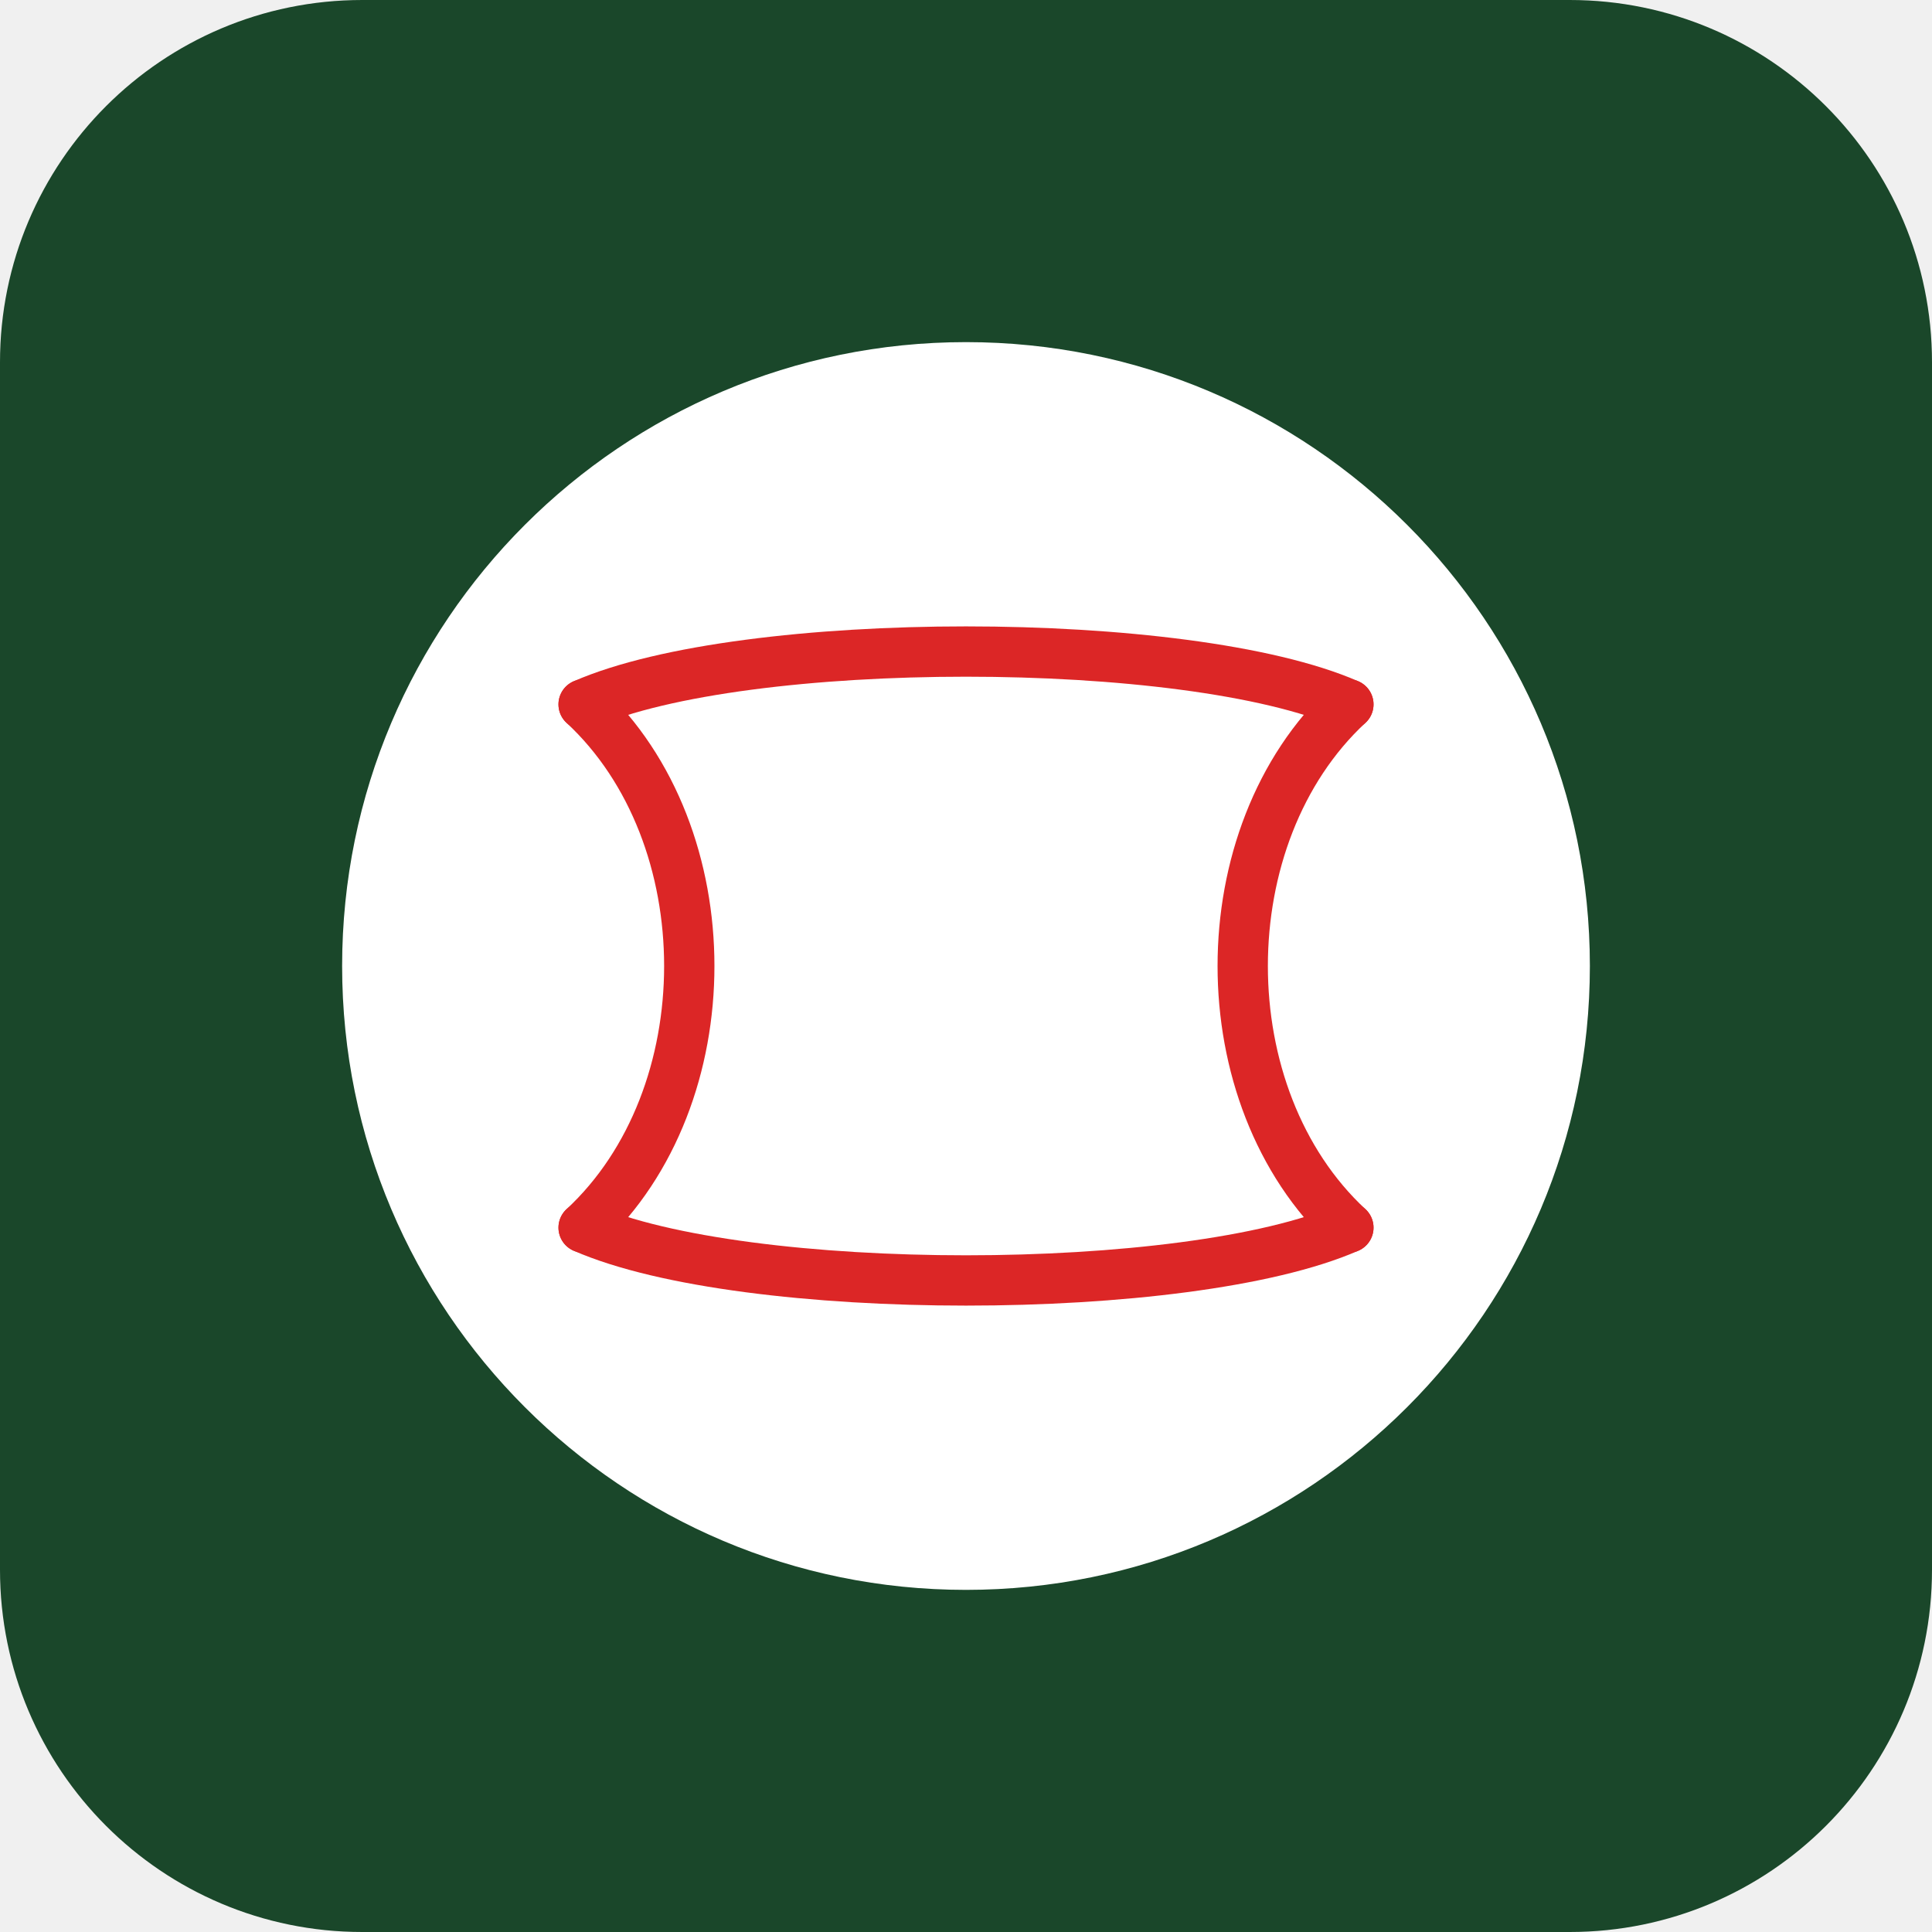
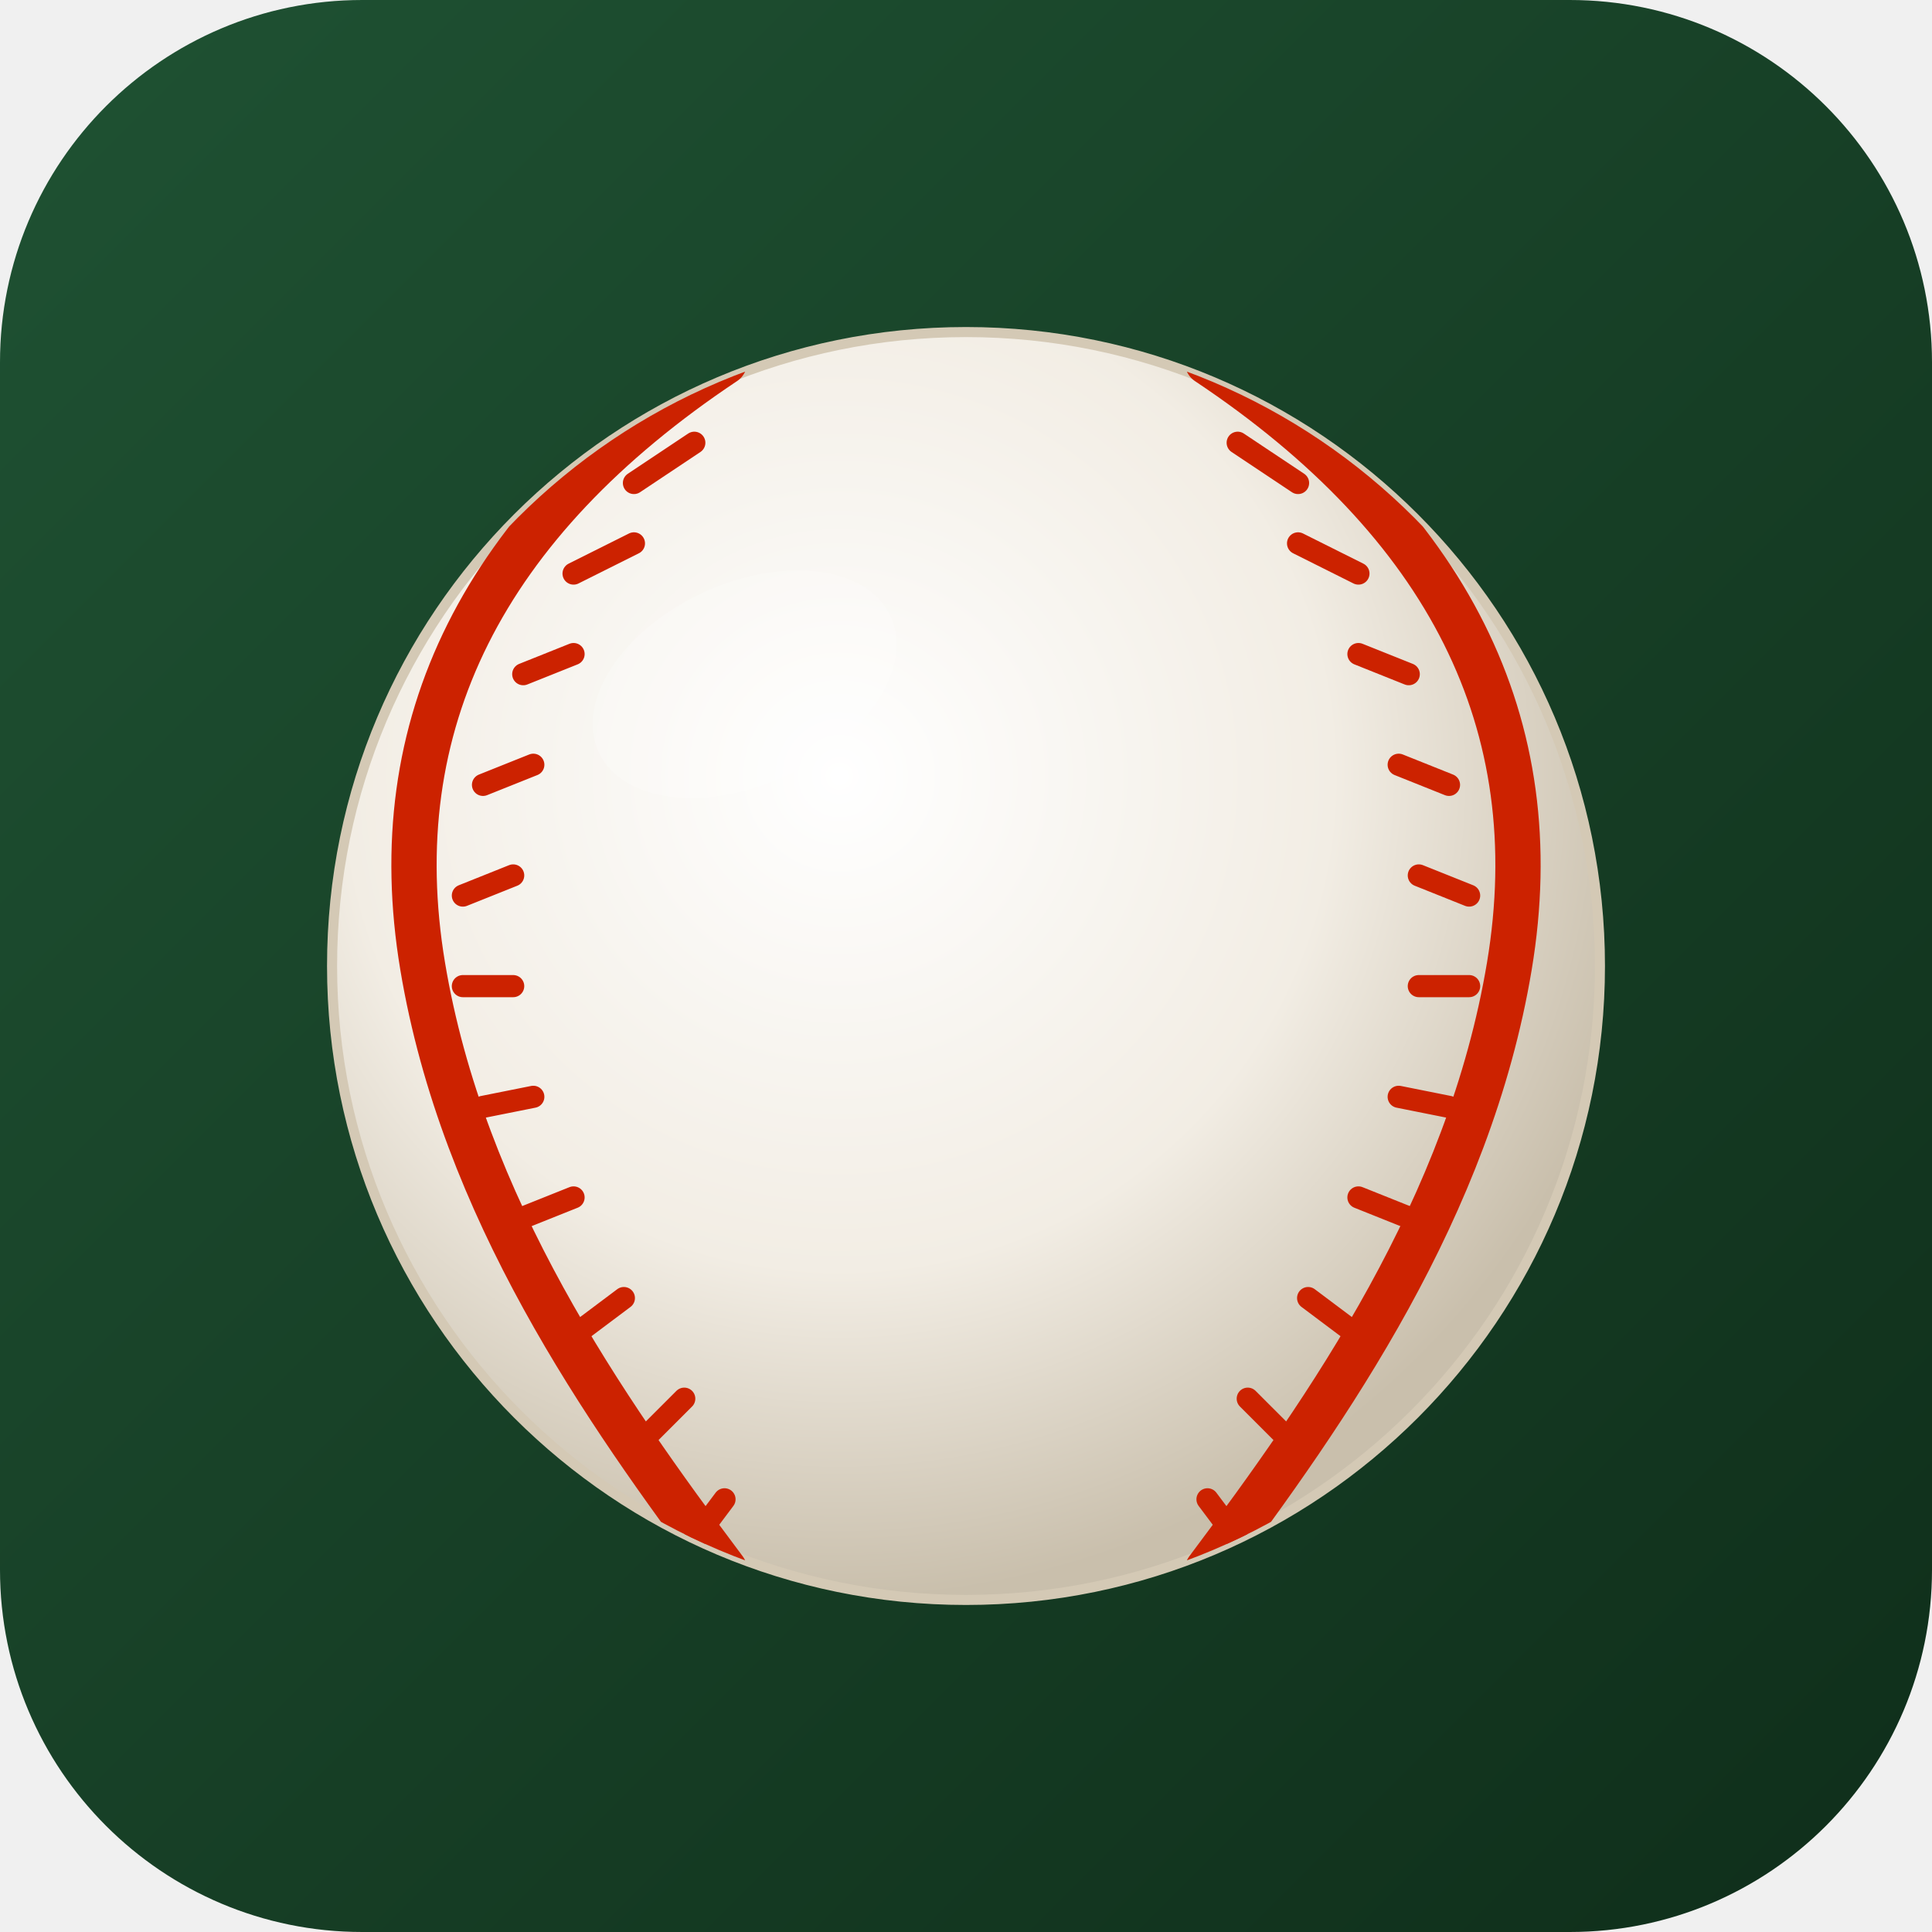
<svg xmlns="http://www.w3.org/2000/svg" viewBox="0 0 192 192">
-   <rect width="192" height="192" fill="#1a472a" rx="36" />
-   <circle cx="96" cy="96" r="62" fill="white" />
-   <path d="M58,70 C72,83 72,109 58,122" fill="none" stroke="#dc2626" stroke-width="5" stroke-linecap="round" />
-   <path d="M134,70 C120,83 120,109 134,122" fill="none" stroke="#dc2626" stroke-width="5" stroke-linecap="round" />
-   <path d="M58,70 C74,63 118,63 134,70" fill="none" stroke="#dc2626" stroke-width="5" stroke-linecap="round" />
-   <path d="M58,122 C74,129 118,129 134,122" fill="none" stroke="#dc2626" stroke-width="5" stroke-linecap="round" />
+   <defs>
+     <radialGradient id="ballGrad" cx="40%" cy="35%" r="65%">
+       <stop offset="0%" stop-color="#ffffff" />
+       <stop offset="60%" stop-color="#f2ede4" />
+       <stop offset="100%" stop-color="#c9bfac" />
+     </radialGradient>
+     <linearGradient id="bgGrad" x1="0%" y1="0%" x2="100%" y2="100%">
+       <stop offset="0%" stop-color="#1f5233" />
+       <stop offset="100%" stop-color="#0f2e1a" />
+     </linearGradient>
+     <clipPath id="clip">
+       <circle cx="96" cy="96" r="63" />
+     </clipPath>
+   </defs>
+   <rect width="192" height="192" fill="url(#bgGrad)" rx="36" />
+   <circle cx="96" cy="96" r="63" fill="url(#ballGrad)" />
+   <circle cx="96" cy="96" r="63" fill="none" stroke="#d4c9b5" stroke-width="1" />
+   <g clip-path="url(#clip)" fill="none" stroke="#cc2200" stroke-linecap="round" stroke-linejoin="round">
+     <path d="M72,36 C48,52 38,72 42,96 C46,120 60,140 72,156" stroke-width="4.5" />
+     <path d="M120,36 C144,52 154,72 150,96 C146,120 132,140 120,156" stroke-width="4.5" />
+     <g stroke-width="2.2">
+       <line x1="69" y1="44" x2="63" y2="48" />
+       <line x1="63" y1="54" x2="57" y2="57" />
+       <line x1="57" y1="65" x2="52" y2="67" />
+       <line x1="53" y1="76" x2="48" y2="78" />
+       <line x1="51" y1="87" x2="46" y2="89" />
+       <line x1="51" y1="98" x2="46" y2="98" />
+       <line x1="53" y1="109" x2="48" y2="110" />
+       <line x1="57" y1="119" x2="52" y2="121" />
+       <line x1="62" y1="129" x2="58" y2="132" />
+       <line x1="68" y1="139" x2="64" y2="143" />
+       <line x1="72" y1="149" x2="69" y2="153" />
+     </g>
+     <g stroke-width="2.2">
+       <line x1="123" y1="44" x2="129" y2="48" />
+       <line x1="129" y1="54" x2="135" y2="57" />
+       <line x1="135" y1="65" x2="140" y2="67" />
+       <line x1="139" y1="76" x2="144" y2="78" />
+       <line x1="141" y1="87" x2="146" y2="89" />
+       <line x1="141" y1="98" x2="146" y2="98" />
+       <line x1="139" y1="109" x2="144" y2="110" />
+       <line x1="135" y1="119" x2="140" y2="121" />
+       <line x1="130" y1="129" x2="134" y2="132" />
+       <line x1="124" y1="139" x2="128" y2="143" />
+       <line x1="120" y1="149" x2="123" y2="153" />
+     </g>
+   </g>
+   <ellipse cx="74" cy="68" rx="16" ry="10" fill="white" fill-opacity="0.2" transform="rotate(-25 74 68)" />
</svg>
